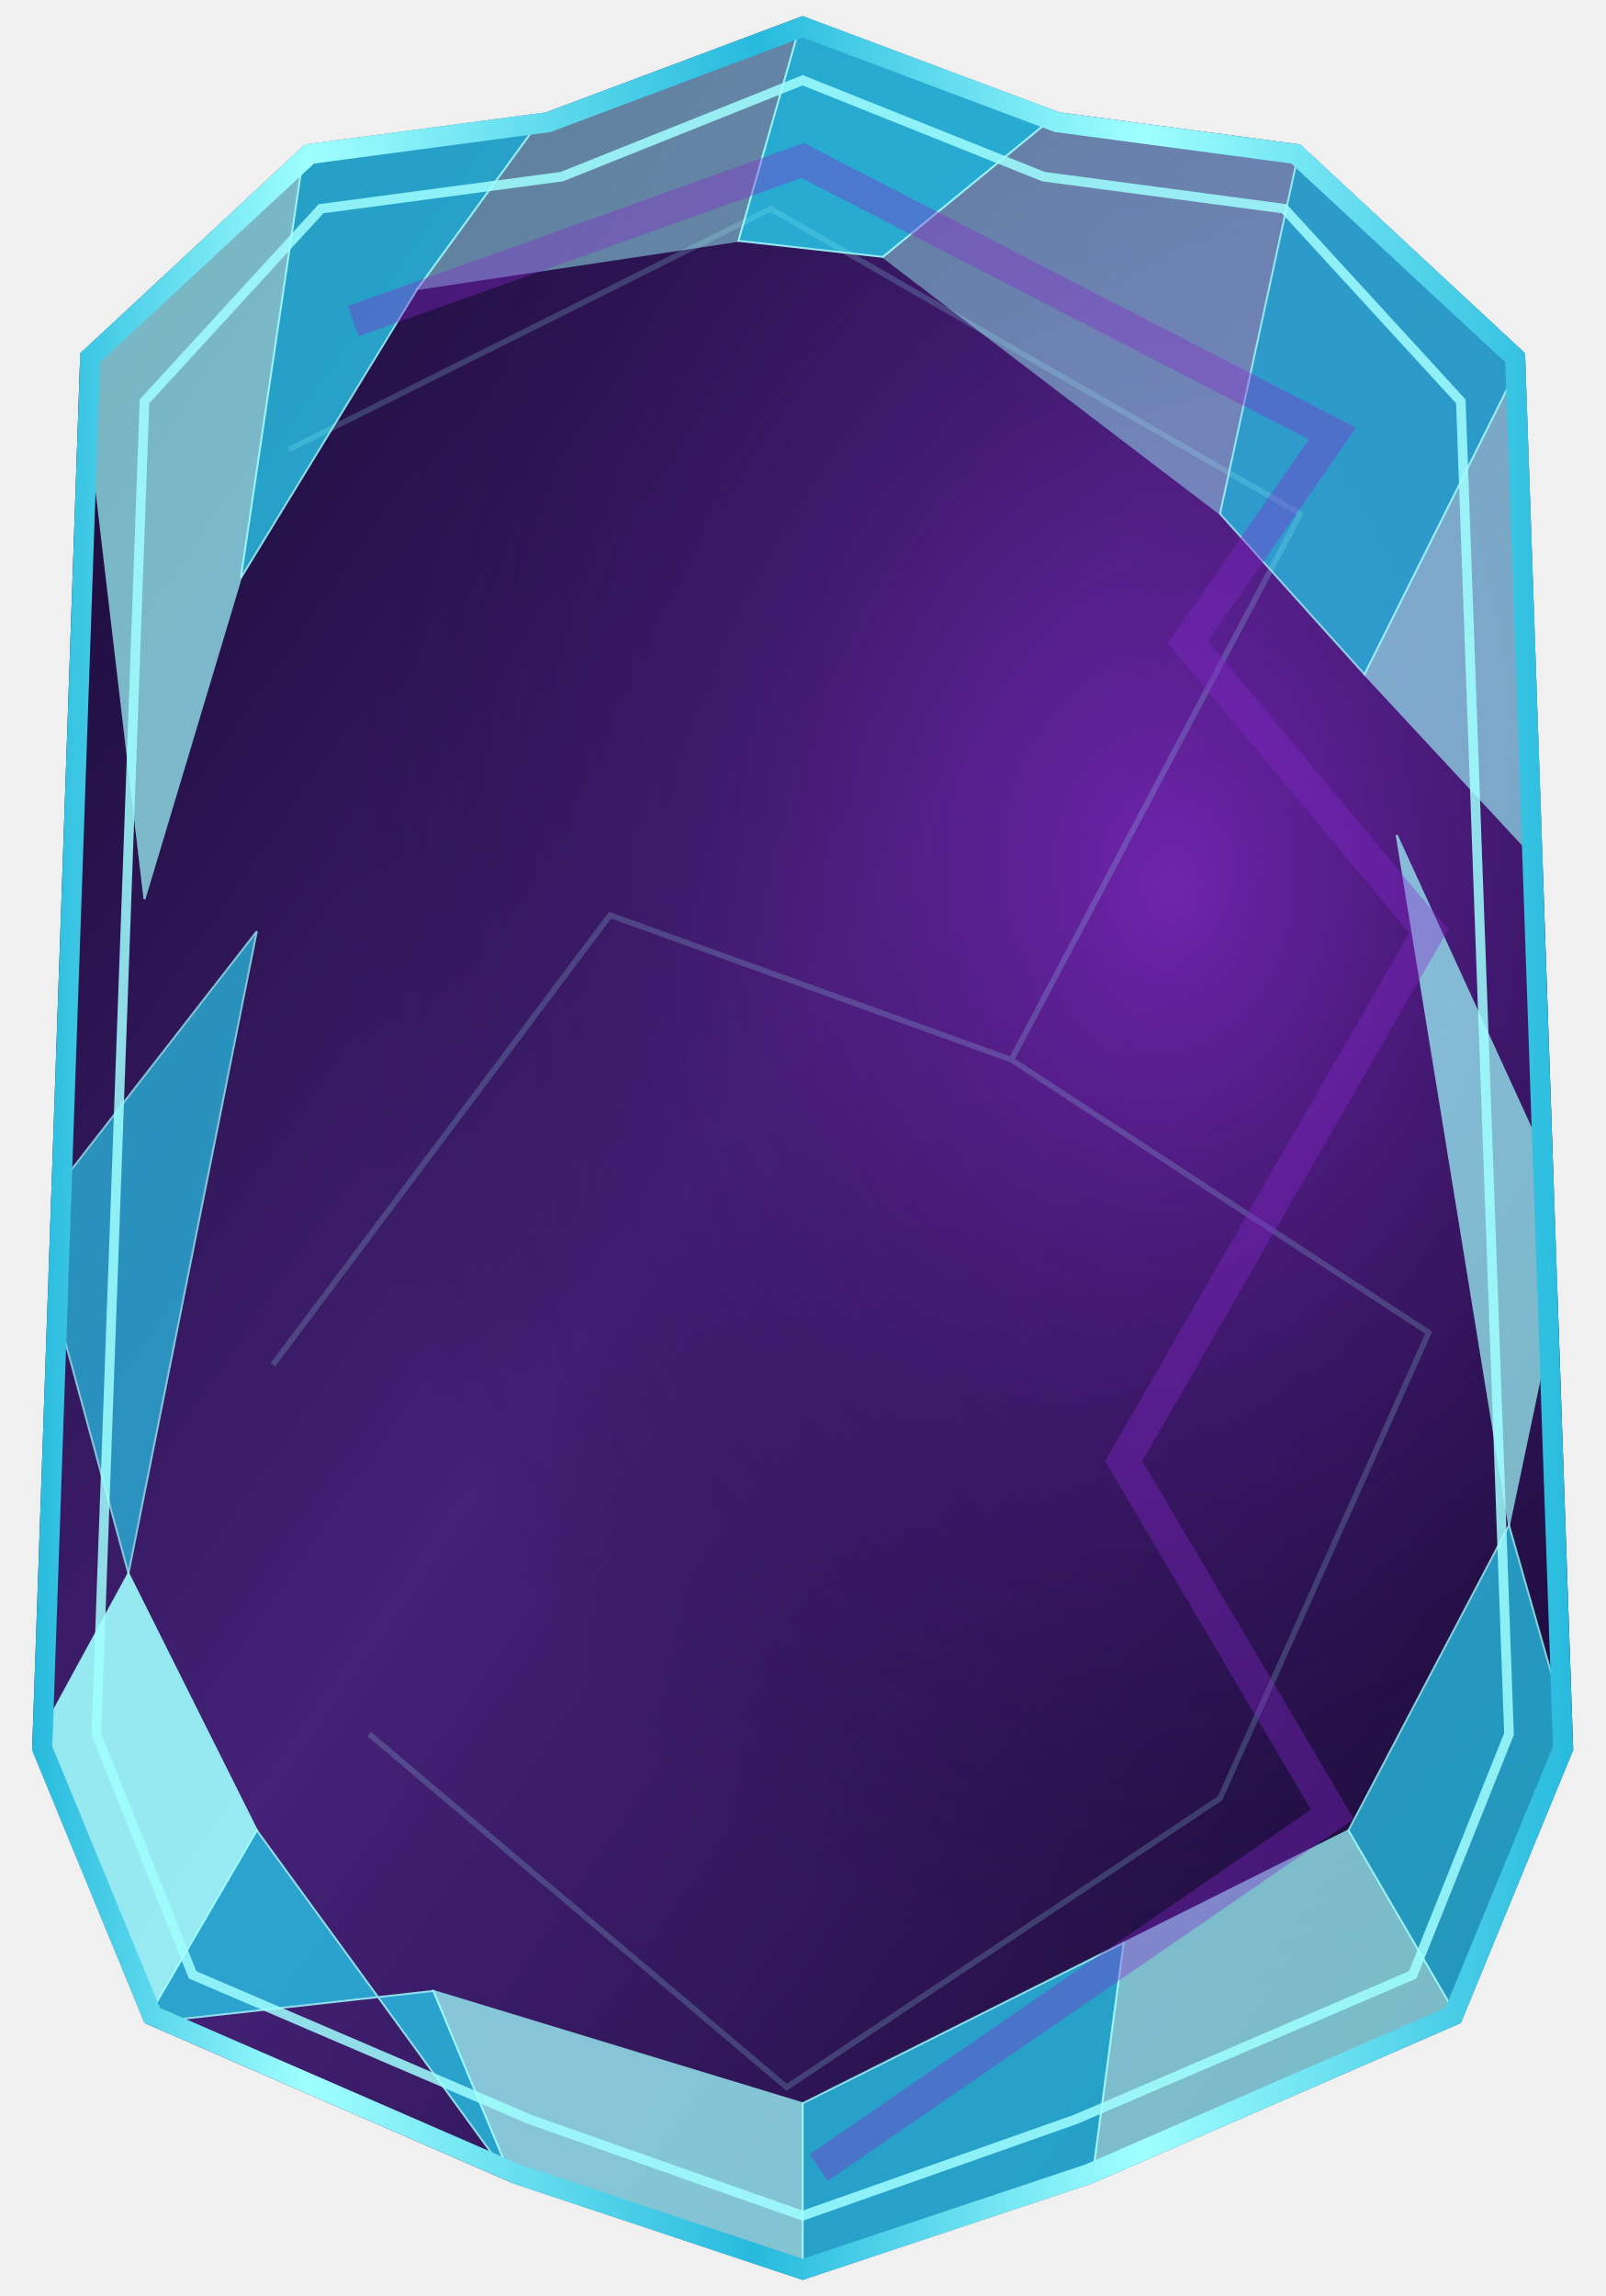
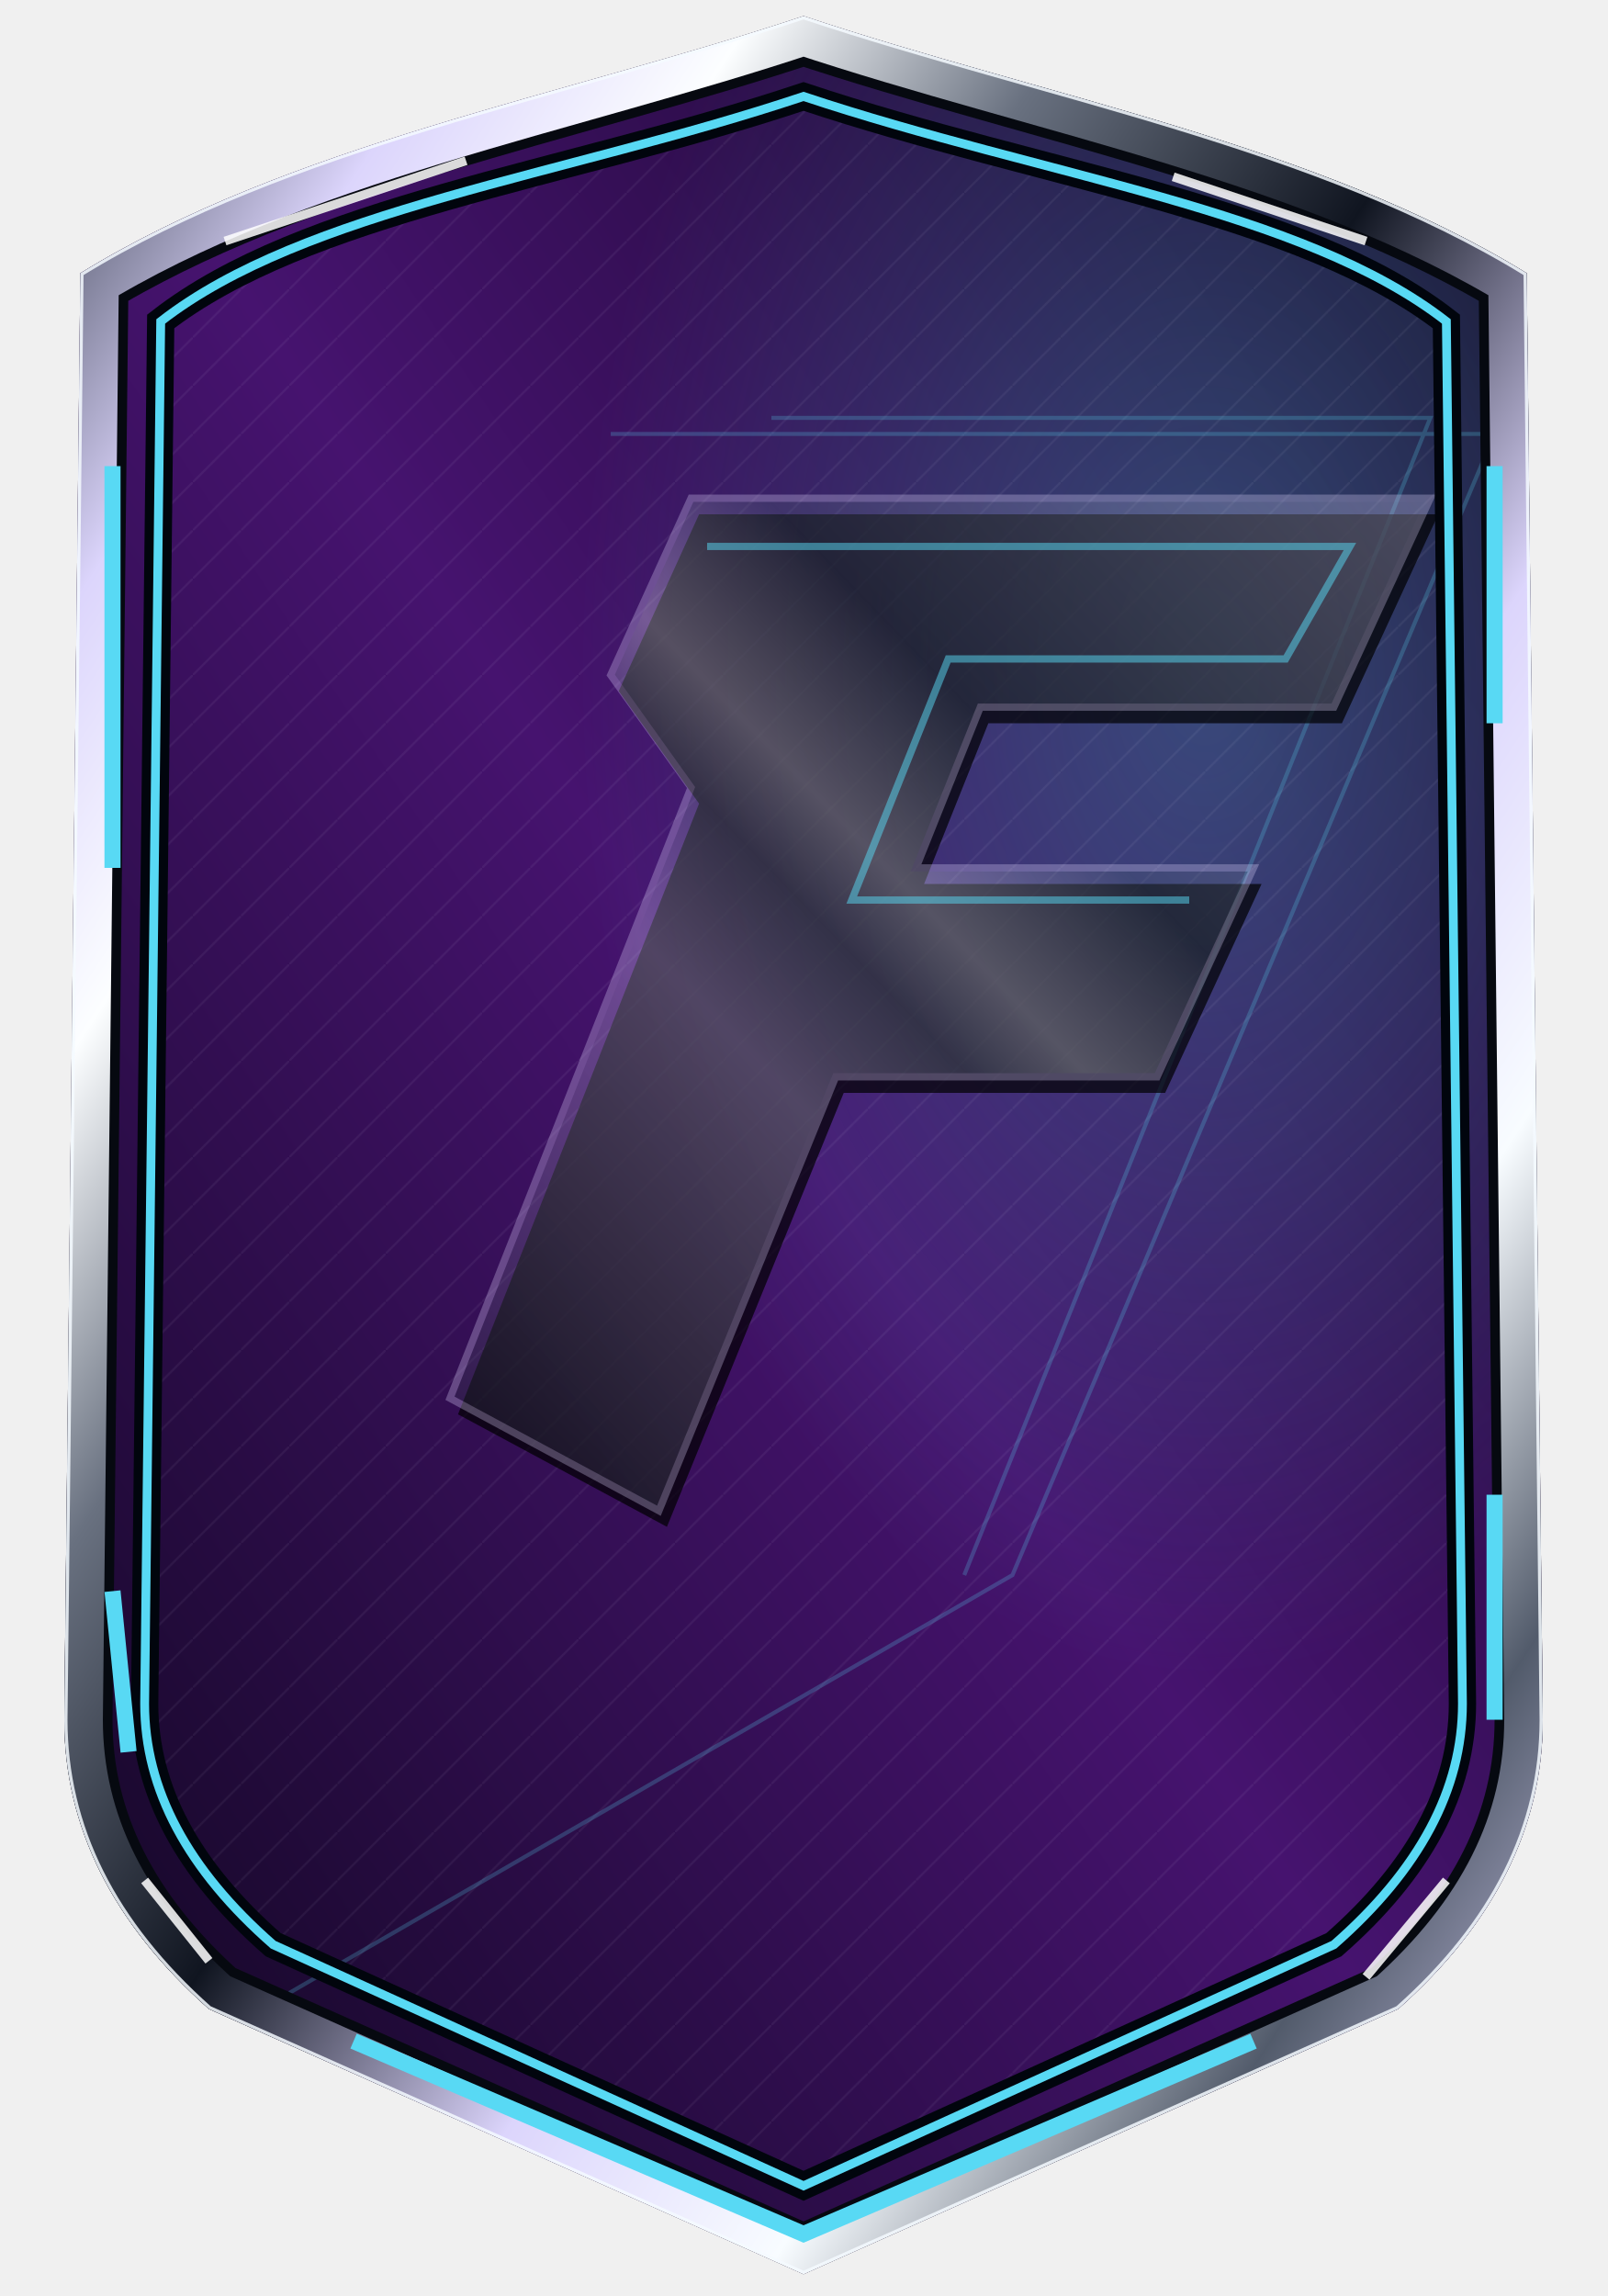
- <svg xmlns="http://www.w3.org/2000/svg" viewBox="0 0 100 143" preserveAspectRatio="none">
+ <svg xmlns="http://www.w3.org/2000/svg" viewBox="0 0 100 142.857" role="img" aria-labelledby="title">
  <defs>
-     <linearGradient id="field" x1="0" y1="0" x2="1" y2="1">
-       <stop stop-color="#11072c" />
-       <stop offset=".47" stop-color="#452177" />
-       <stop offset="1" stop-color="#11072c" />
+     <linearGradient id="field" x1="0" y1="1" x2="1" y2="0">
+       <stop stop-color="#0e061d" />
+       <stop offset=".5" stop-color="#46136f" />
+       <stop offset="1" stop-color="#0e061d" />
    </linearGradient>
-     <linearGradient id="metal">
-       <stop stop-color="#27bade" />
-       <stop offset=".18" stop-color="#a0ffff" />
-       <stop offset=".47" stop-color="#27bade" />
-       <stop offset=".72" stop-color="#a0ffff" />
-       <stop offset="1" stop-color="#27bade" />
+     <linearGradient id="chrome" x1="0" y1="0" x2="1" y2="1">
+       <stop stop-color="#313946" />
+       <stop offset=".13" stop-color="#dcd5fc" />
+       <stop offset=".23" stop-color="#fcfeff" />
+       <stop offset=".34" stop-color="#697180" />
+       <stop offset=".48" stop-color="#101520" />
+       <stop offset=".62" stop-color="#dcd5fc" />
+       <stop offset=".74" stop-color="#f8fcff" />
+       <stop offset=".86" stop-color="#525b6b" />
+       <stop offset="1" stop-color="#dcd5fc" />
    </linearGradient>
-     <radialGradient id="glow">
-       <stop stop-color="#8627cb" stop-opacity=".7" />
-       <stop offset="1" stop-color="#11072c" stop-opacity="0" />
+     <linearGradient id="foil" x1="0" y1="1" x2="1" y2="0">
+       <stop stop-color="#111925" />
+       <stop offset=".38" stop-color="#dcd5fc" />
+       <stop offset=".48" stop-color="#7d8b9e" />
+       <stop offset=".54" stop-color="#f3f7fc" />
+       <stop offset=".66" stop-color="#4b5c73" />
+       <stop offset="1" stop-color="#dcd5fc" />
+     </linearGradient>
+     <radialGradient id="light">
+       <stop stop-color="#58d9f4" stop-opacity=".3" />
+       <stop offset="1" stop-color="#58d9f4" stop-opacity="0" />
    </radialGradient>
+     <pattern id="grain" width="3" height="3" patternUnits="userSpaceOnUse">
+       <path d="M0 3 3 0" stroke="#edf4ff" stroke-opacity=".055" stroke-width=".14" />
+     </pattern>
    <clipPath id="cut">
-       <path d="M50 1 66 7 81 9 95 22 98 109 91 126 68 136 50 142 32 136 9 126 2 109 5 22 19 9 34 7Z" />
+       <path d="M50 1 C65 6 82 9 95 17 L96 107 Q96 117 87 125 L50 141.5 L13 125 Q4 117 4 107 L5 17 C18 9 35 6 50 1Z" />
    </clipPath>
  </defs>
  <g clip-path="url(#cut)">
-     <path d="M50 1 66 7 81 9 95 22 98 109 91 126 68 136 50 142 32 136 9 126 2 109 5 22 19 9 34 7Z" fill="url(#field)" />
-     <ellipse cx="73" cy="55" rx="52" ry="70" fill="url(#glow)" />
-     <polygon points="5,22 19,9 15,36 9,56" fill="#a0ffff" opacity="0.7" stroke="#a0ffff" stroke-width=".12" />
-     <polygon points="19,9 34,7 26,18 15,36" fill="#27bade" opacity="0.85" stroke="#a0ffff" stroke-width=".12" />
-     <polygon points="34,7 50,1 46,15 26,18" fill="#a0ffff" opacity="0.48" stroke="#a0ffff" stroke-width=".12" />
-     <polygon points="50,1 66,7 55,16 46,15" fill="#27bade" opacity="0.9" stroke="#a0ffff" stroke-width=".12" />
-     <polygon points="66,7 81,9 76,32 55,16" fill="#a0ffff" opacity="0.45" stroke="#a0ffff" stroke-width=".12" />
-     <polygon points="81,9 95,22 85,42 76,32" fill="#27bade" opacity="0.8" stroke="#a0ffff" stroke-width=".12" />
-     <polygon points="95,22 98,56 85,42" fill="#a0ffff" opacity="0.62" stroke="#a0ffff" stroke-width=".12" />
-     <polygon points="2,76 16,58 8,98" fill="#27bade" opacity="0.75" stroke="#a0ffff" stroke-width=".12" />
-     <polygon points="2,109 8,98 16,114 9,126" fill="#a0ffff" opacity="0.9" stroke="#a0ffff" stroke-width=".12" />
-     <polygon points="9,126 16,114 32,136 27,124" fill="#27bade" opacity="0.85" stroke="#a0ffff" stroke-width=".12" />
-     <polygon points="32,136 27,124 50,131 50,142" fill="#a0ffff" opacity="0.75" stroke="#a0ffff" stroke-width=".12" />
-     <polygon points="50,142 50,131 70,121 68,136" fill="#27bade" opacity="0.85" stroke="#a0ffff" stroke-width=".12" />
-     <polygon points="68,136 70,121 84,114 91,126" fill="#a0ffff" opacity="0.72" stroke="#a0ffff" stroke-width=".12" />
-     <polygon points="91,126 84,114 94,95 98,109" fill="#27bade" opacity="0.8" stroke="#a0ffff" stroke-width=".12" />
-     <polygon points="98,76 87,52 94,95" fill="#a0ffff" opacity="0.7" stroke="#a0ffff" stroke-width=".12" />
-     <path d="M18 28 48 13 81 32 63 66 38 57 17 85M63 66 89 83 76 112 49 130 23 108" fill="none" stroke="#a0ffff" opacity=".19" stroke-width=".35" />
-     <path d="M22 20 50 10 83 27 74 40 89 58 70 91 83 113 51 135" fill="none" stroke="#8627cb" stroke-width="2" opacity=".37" />
-     <path d="M50 1 66 7 81 9 95 22 98 109 91 126 68 136 50 142 32 136 9 126 2 109 5 22 19 9 34 7Z" fill="none" stroke="url(#metal)" stroke-width="2.5" />
-     <path d="M50 5 65 11 80 13 91 25 94 108 88 123 67 132 50 138 33 132 12 123 6 108 9 25 20 13 35 11Z" fill="none" stroke="#a0ffff" stroke-width=".6" opacity=".85" />
+     <path d="M50 1 C65 6 82 9 95 17 L96 107 Q96 117 87 125 L50 141.5 L13 125 Q4 117 4 107 L5 17 C18 9 35 6 50 1Z" fill="url(#field)" />
+     <ellipse cx="75" cy="42" rx="39" ry="62" fill="url(#light)" />
+     <path d="M50 6 C65 11 81 13 90 20 L91 106 Q91 114 83 121 L50 136 L17 121 Q9 114 9 106 L10 20 C19 13 35 11 50 6Z" fill="url(#grain)" />
+     <path d="M38 27 93 27 63 98 18 124M48 26 89 26 60 98" fill="none" stroke="#58d9f4" stroke-width=".25" opacity=".23" />
+     <path d="M43 31 89 31 83 44 61 44 57 54 78 54 72 67 52 67 41 94 28 87 43 49 38 42Z" transform="translate(.5 1)" fill="#000" opacity=".7" />
+     <path d="M43 31 89 31 83 44 61 44 57 54 78 54 72 67 52 67 41 94 28 87 43 49 38 42Z" fill="url(#foil)" stroke="#dcd5fc" stroke-width=".45" opacity=".3" />
+     <path d="M44 34 84 34 80 41 59 41 53 56 74 56" fill="none" stroke="#58d9f4" stroke-width=".45" opacity=".5" />
+     <path d="M50 1 C65 6 82 9 95 17 L96 107 Q96 117 87 125 L50 141.5 L13 125 Q4 117 4 107 L5 17 C18 9 35 6 50 1Z" fill="none" stroke="#060910" stroke-width="6" />
+     <path d="M50 1 C65 6 82 9 95 17 L96 107 Q96 117 87 125 L50 141.5 L13 125 Q4 117 4 107 L5 17 C18 9 35 6 50 1Z" fill="none" stroke="url(#chrome)" stroke-width="4.8" />
+     <path d="M50 1 C65 6 82 9 95 17 L96 107 Q96 117 87 125 L50 141.5 L13 125 Q4 117 4 107 L5 17 C18 9 35 6 50 1Z" fill="none" stroke="#f5faff" stroke-width=".4" opacity=".85" />
+     <path d="M50 6 C65 11 81 13 90 20 L91 106 Q91 114 83 121 L50 136 L17 121 Q9 114 9 106 L10 20 C19 13 35 11 50 6Z" fill="none" stroke="#01050d" stroke-width="1.7" />
+     <path d="M50 6 C65 11 81 13 90 20 L91 106 Q91 114 83 121 L50 136 L17 121 Q9 114 9 106 L10 20 C19 13 35 11 50 6Z" fill="none" stroke="#58d9f4" stroke-width=".55" />
+     <path d="M7 29 7 54M7 99 8 109M22 127 50 139 78 127M93 29 93 45M93 93 93 107" fill="none" stroke="#58d9f4" stroke-width="1" />
+     <path d="M14 15 29 10M73 11 85 15M9 117 13 122M85 123 90 117" fill="none" stroke="#fff" stroke-width=".55" opacity=".85" />
  </g>
</svg>
